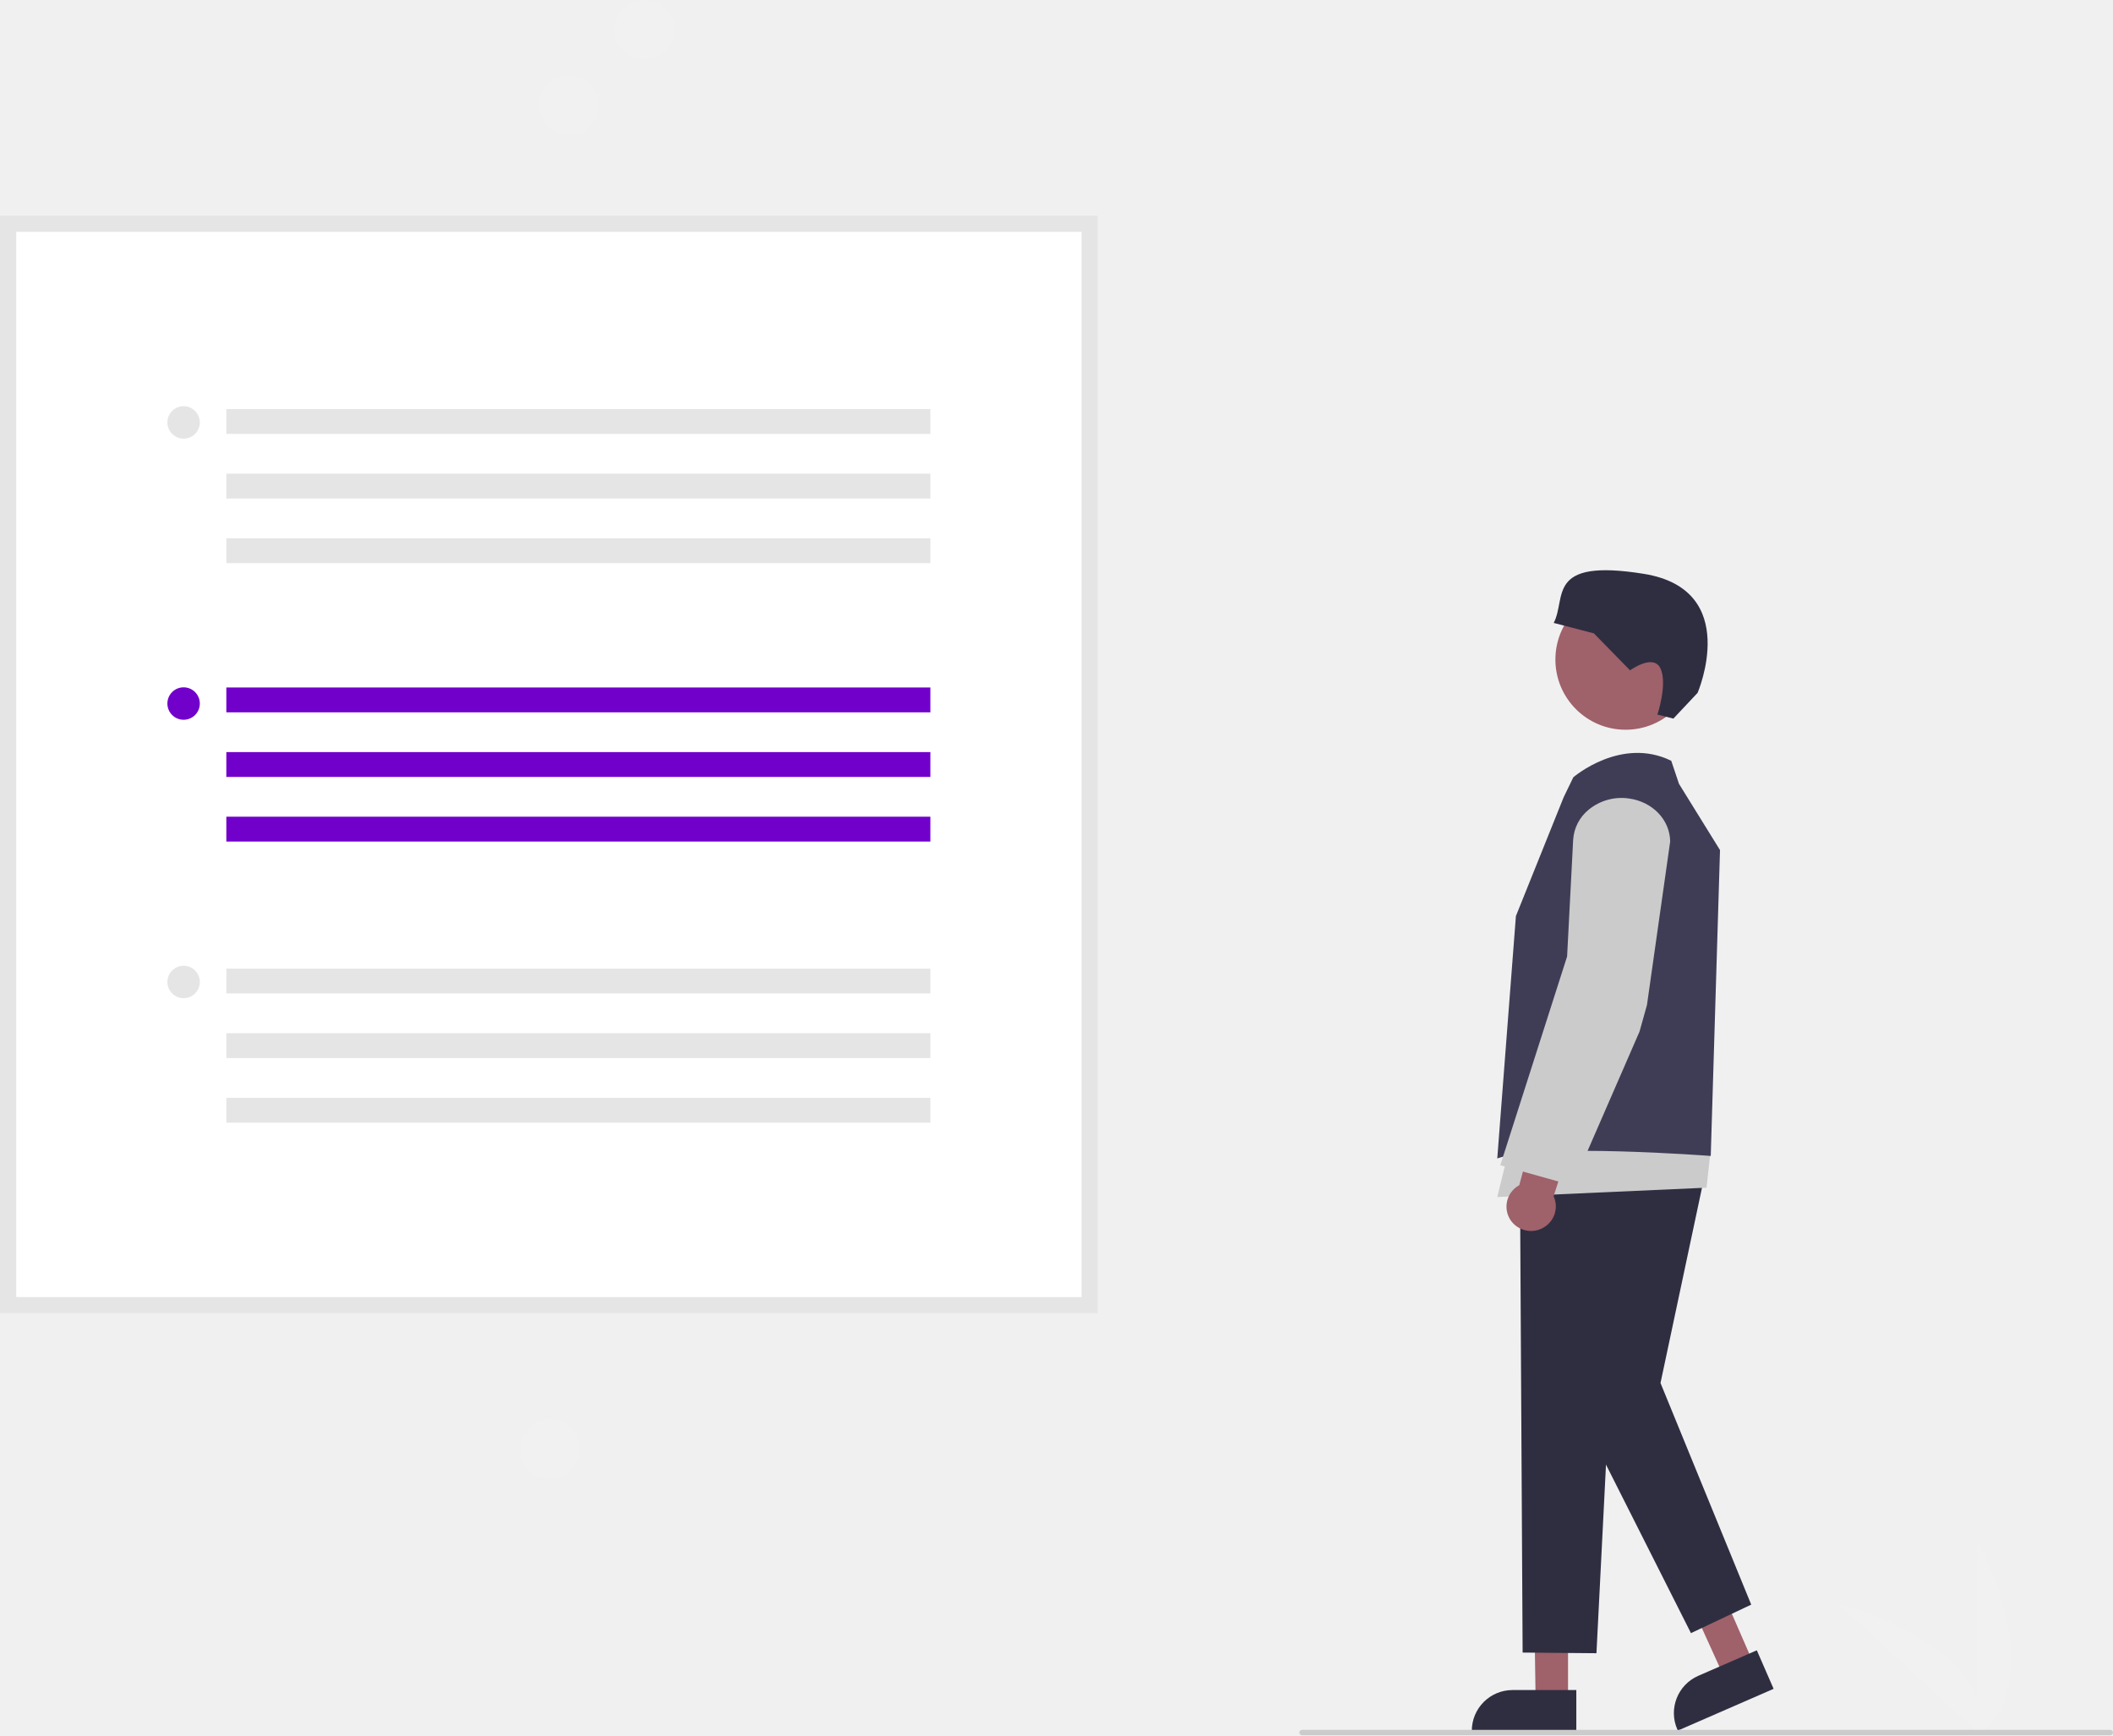
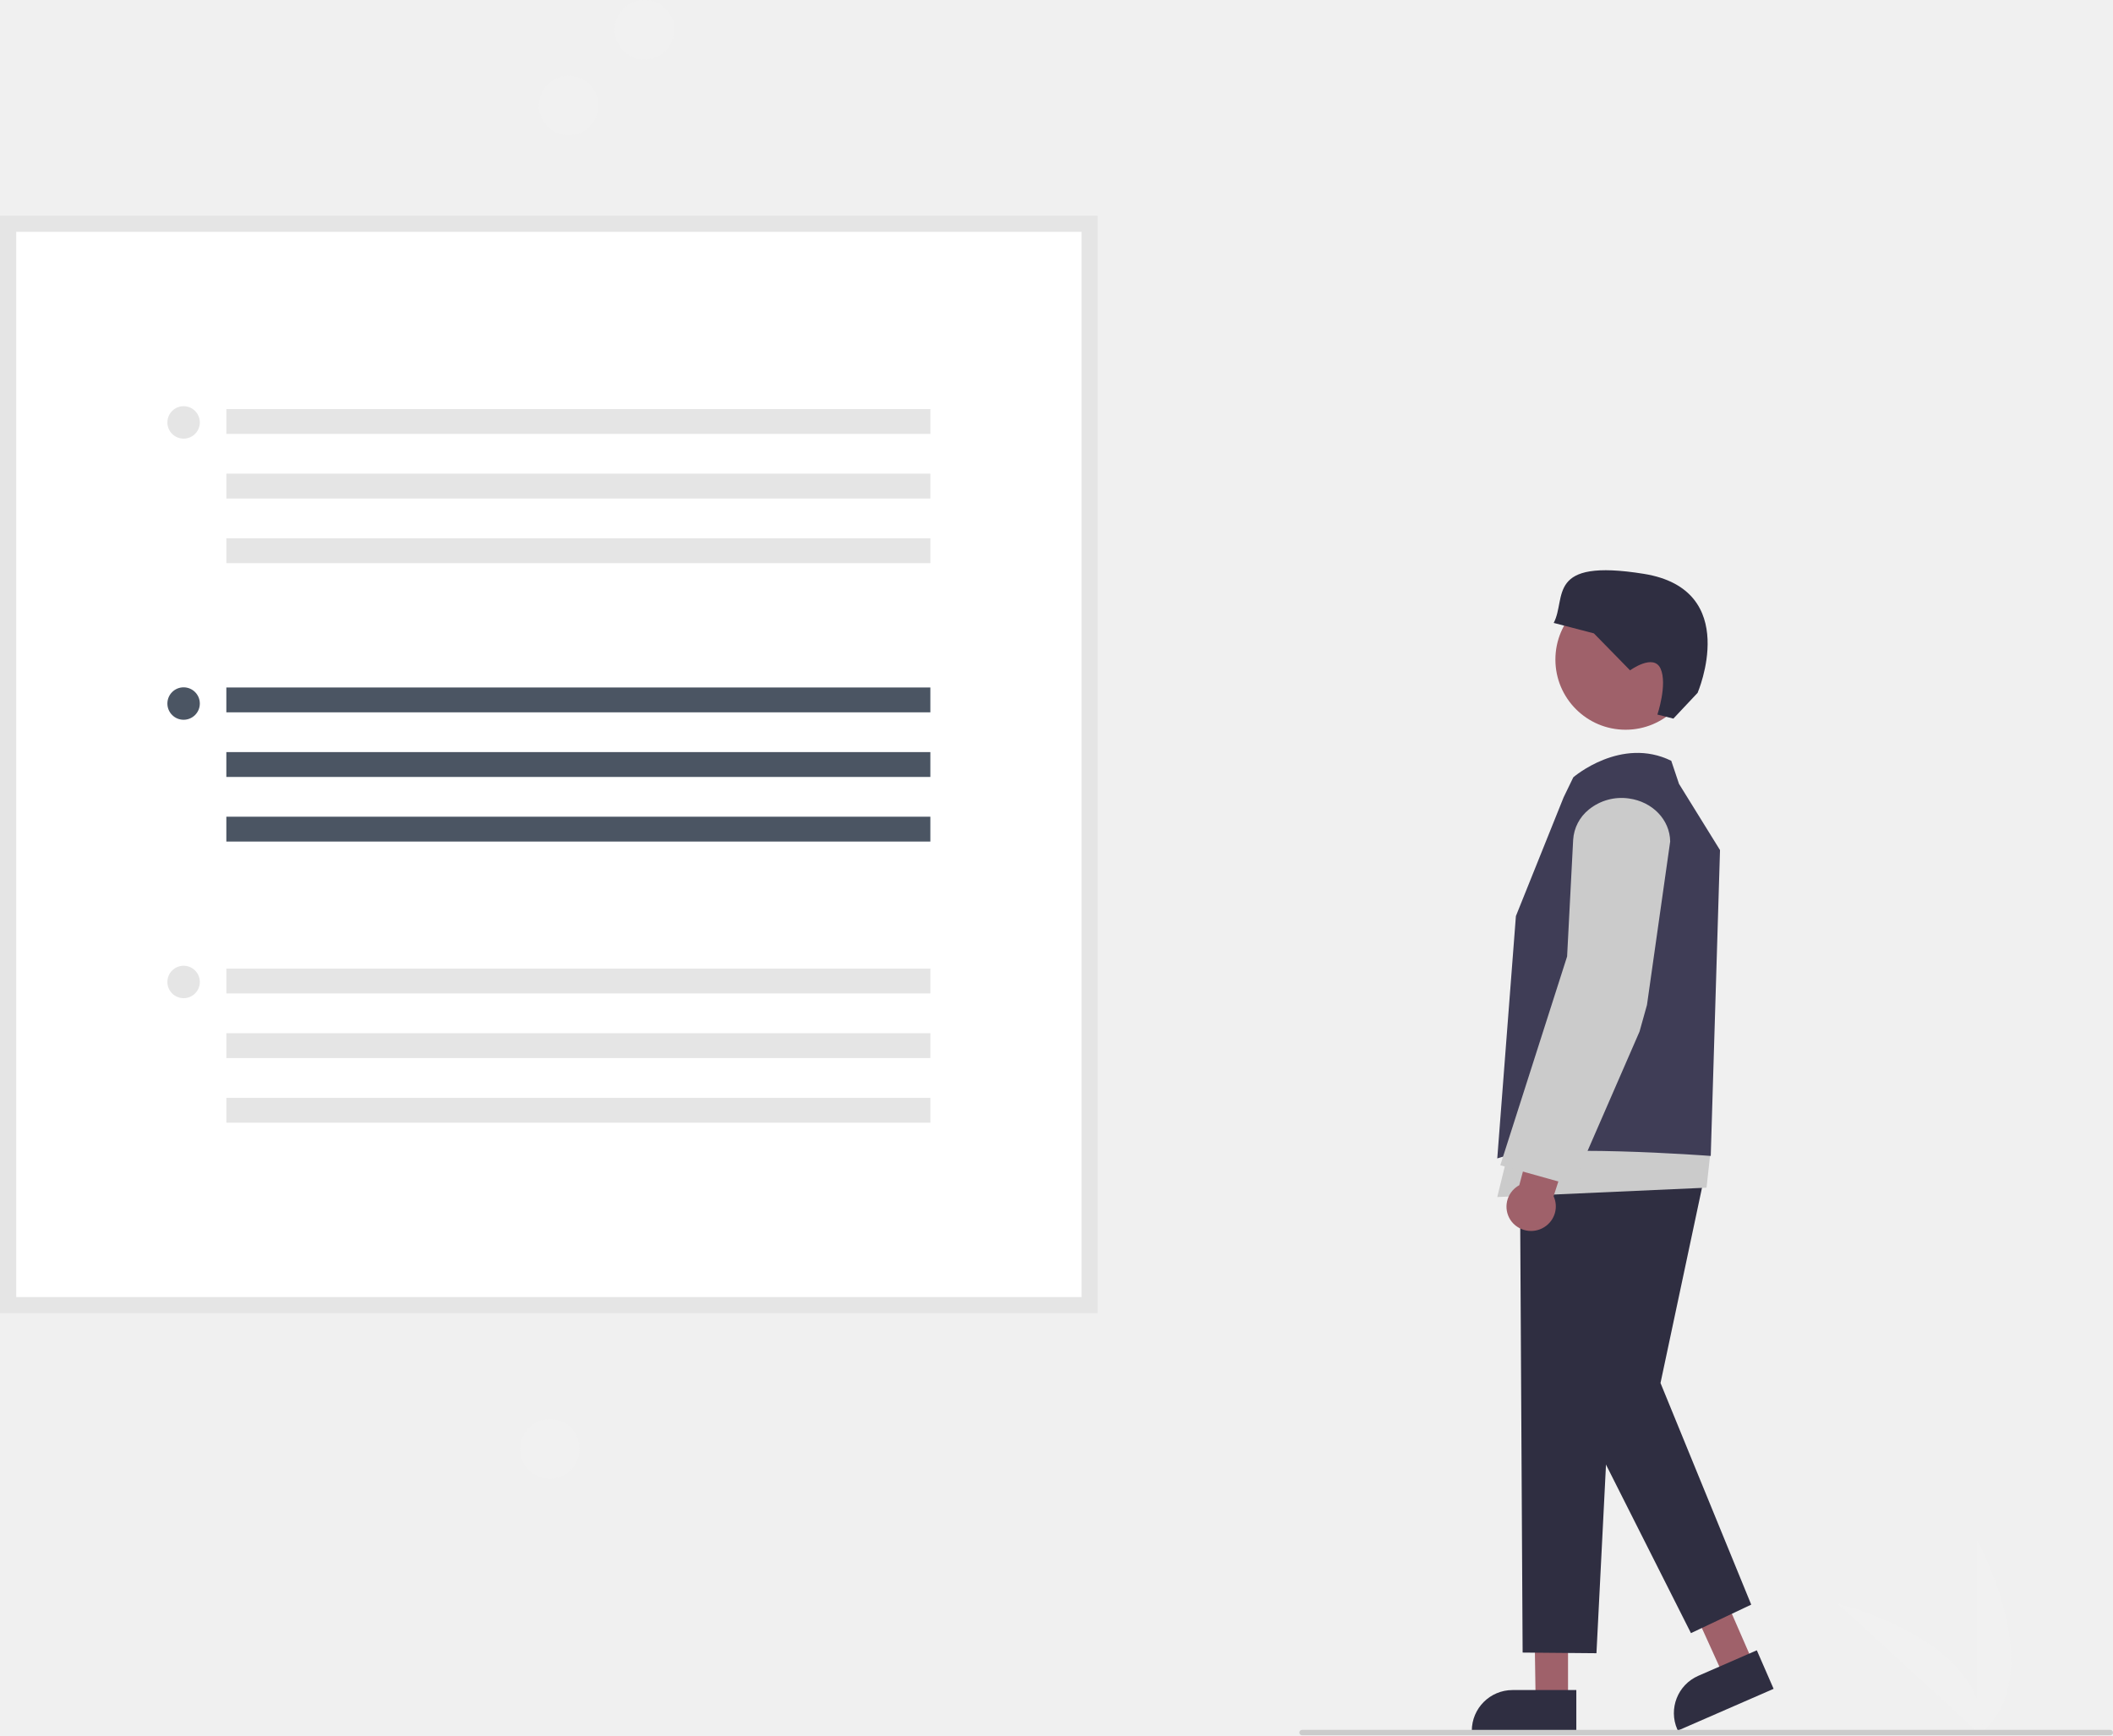
<svg xmlns="http://www.w3.org/2000/svg" data-name="Layer 1" width="781.677" height="642.211" viewBox="0 0 781.677 642.211">
  <path d="M940.606,771.106v-72.34S968.798,750.051,940.606,771.106Z" transform="translate(-209.1616 -128.8945)" fill="#f1f1f1" />
  <path d="M942.348,771.093,889.058,722.172S945.903,736.087,942.348,771.093Z" transform="translate(-209.1616 -128.8945)" fill="#f1f1f1" />
  <circle id="a0c15788-f4f4-4acc-aa12-f27a30ea141c" data-name="Ellipse 44" cx="238.427" cy="11.017" r="11.017" fill="#f1f1f1" />
  <circle id="e9b5f50e-78d4-4cc2-9ed2-81635f80ef66" data-name="Ellipse 44" cx="210.427" cy="39.017" r="11.017" fill="#f1f1f1" />
  <circle id="b8afa681-60ae-40dd-b0dc-0ba40dd0fb25" data-name="Ellipse 44" cx="203.427" cy="536.017" r="11.017" fill="#f1f1f1" />
  <path d="M796.569,435.1" transform="translate(-209.1616 -128.8945)" />
  <polygon points="580.071 629.149 568.088 629.149 567.402 583.645 580.071 582.928 580.071 629.149" fill="#9f616a" />
  <path d="M792.3,769.671l-38.661-0v-.5a15.068,15.068,0,0,1,15.051-15.051h23.61Z" transform="translate(-209.1616 -128.8945)" fill="#2f2e41" />
  <polygon points="648.668 615.343 637.683 620.132 618.87 578.693 630.198 572.974 648.668 615.343" fill="#9f616a" />
  <path d="M829.848,769.12l-.2-.458a15.051,15.051,0,0,1,7.782-19.812l21.643-9.435,6.214,14.255Z" transform="translate(-209.1616 -128.8945)" fill="#2f2e41" />
  <circle cx="601.365" cy="243.997" r="25.965" fill="#9f616a" />
  <polygon points="647.842 593.621 614.282 511.638 630.582 434.928 599.659 433.25 582.639 519.069 625.548 604.168 647.842 593.621" fill="#2f2e41" />
  <polygon points="611.165 419.586 595.344 517.63 590.587 611.602 563.276 611.362 562.263 431.572 611.165 419.586" fill="#2f2e41" />
  <polygon points="632.869 425.177 631.313 439.378 553.893 442.842 559.135 421.489 632.869 425.177" fill="#cbcbcb" />
  <path d="M768.414,580.879a9,9,0,0,1,1.535-12.708,9.256,9.256,0,0,1,1.251-.816l30.365-114.11,18,7.91L783.893,571.426a9.016,9.016,0,0,1-2.654,10.884A9.178,9.178,0,0,1,768.414,580.879Z" transform="translate(-209.1616 -128.8945)" fill="#9f616a" />
  <path d="M787.606,423.849l3.581-7.398s17.634-15.245,36.234-6.106l2.867,8.54L845.458,443.382l-3.427,113.148s-63.289-4.813-78.976.921l6.895-89.659Z" transform="translate(-209.1616 -128.8945)" fill="#3f3d56" />
  <path d="M790.9,567.448l-26.722-7.475,24.713-77.236,2.238-43.122a15.592,15.592,0,0,1,5.822-11.25,19.165,19.165,0,0,1,14.799-4.08c8.732,1.196,15.155,7.873,15.273,15.877l0.0.039-.005.039-8.582,60.442-2.752,9.839Z" transform="translate(-209.1616 -128.8945)" fill="#cbcbcb" />
  <path d="M822.296,393.244l5.911,1.494,8.958-9.524s16.464-38.191-19.925-44.035-28.442,8.91-33.307,18.163l14.869,3.866L812.184,376.887s8.732-6.396,11.301-.595S822.296,393.244,822.296,393.244Z" transform="translate(-209.1616 -128.8945)" fill="#2f2e41" />
  <path d="M615.256,614.743h-406.094V208.649h406.094Z" transform="translate(-209.1616 -128.8945)" fill="#fff" />
  <path d="M615.256,614.743h-406.094V208.649h406.094Zm-400.094-6h394.094V214.649h-394.094Z" transform="translate(-209.1616 -128.8945)" fill="#e5e5e5" />
-   <rect x="83.731" y="254.329" width="260.441" height="9.194" fill="#7100CB" />
-   <rect x="83.731" y="278.233" width="260.441" height="9.194" fill="#7100CB" />
-   <rect x="83.731" y="302.136" width="260.441" height="9.194" fill="#7100CB" />
-   <circle cx="67.922" cy="260.273" r="6" fill="#7100CB" />
+   <rect x="83.731" y="254.329" width="260.441" height="9.194" fill="#4b5563" />
+   <rect x="83.731" y="278.233" width="260.441" height="9.194" fill="#4b5563" />
+   <rect x="83.731" y="302.136" width="260.441" height="9.194" fill="#4b5563" />
+   <circle cx="67.922" cy="260.273" r="6" fill="#4b5563" />
  <rect x="83.731" y="151.329" width="260.441" height="9.194" fill="#e5e5e5" />
  <rect x="83.731" y="175.233" width="260.441" height="9.194" fill="#e5e5e5" />
  <rect x="83.731" y="199.136" width="260.441" height="9.194" fill="#e5e5e5" />
  <circle cx="67.922" cy="156.273" r="6" fill="#e5e5e5" />
  <rect x="83.731" y="358.329" width="260.441" height="9.194" fill="#e5e5e5" />
  <rect x="83.731" y="382.233" width="260.441" height="9.194" fill="#e5e5e5" />
  <rect x="83.731" y="406.136" width="260.441" height="9.194" fill="#e5e5e5" />
  <circle cx="67.922" cy="363.273" r="6" fill="#e5e5e5" />
  <path d="M989.838,770.849h-299a1,1,0,0,1,0-2h299a1,1,0,0,1,0,2Z" transform="translate(-209.1616 -128.8945)" fill="#cbcbcb" />
</svg>
